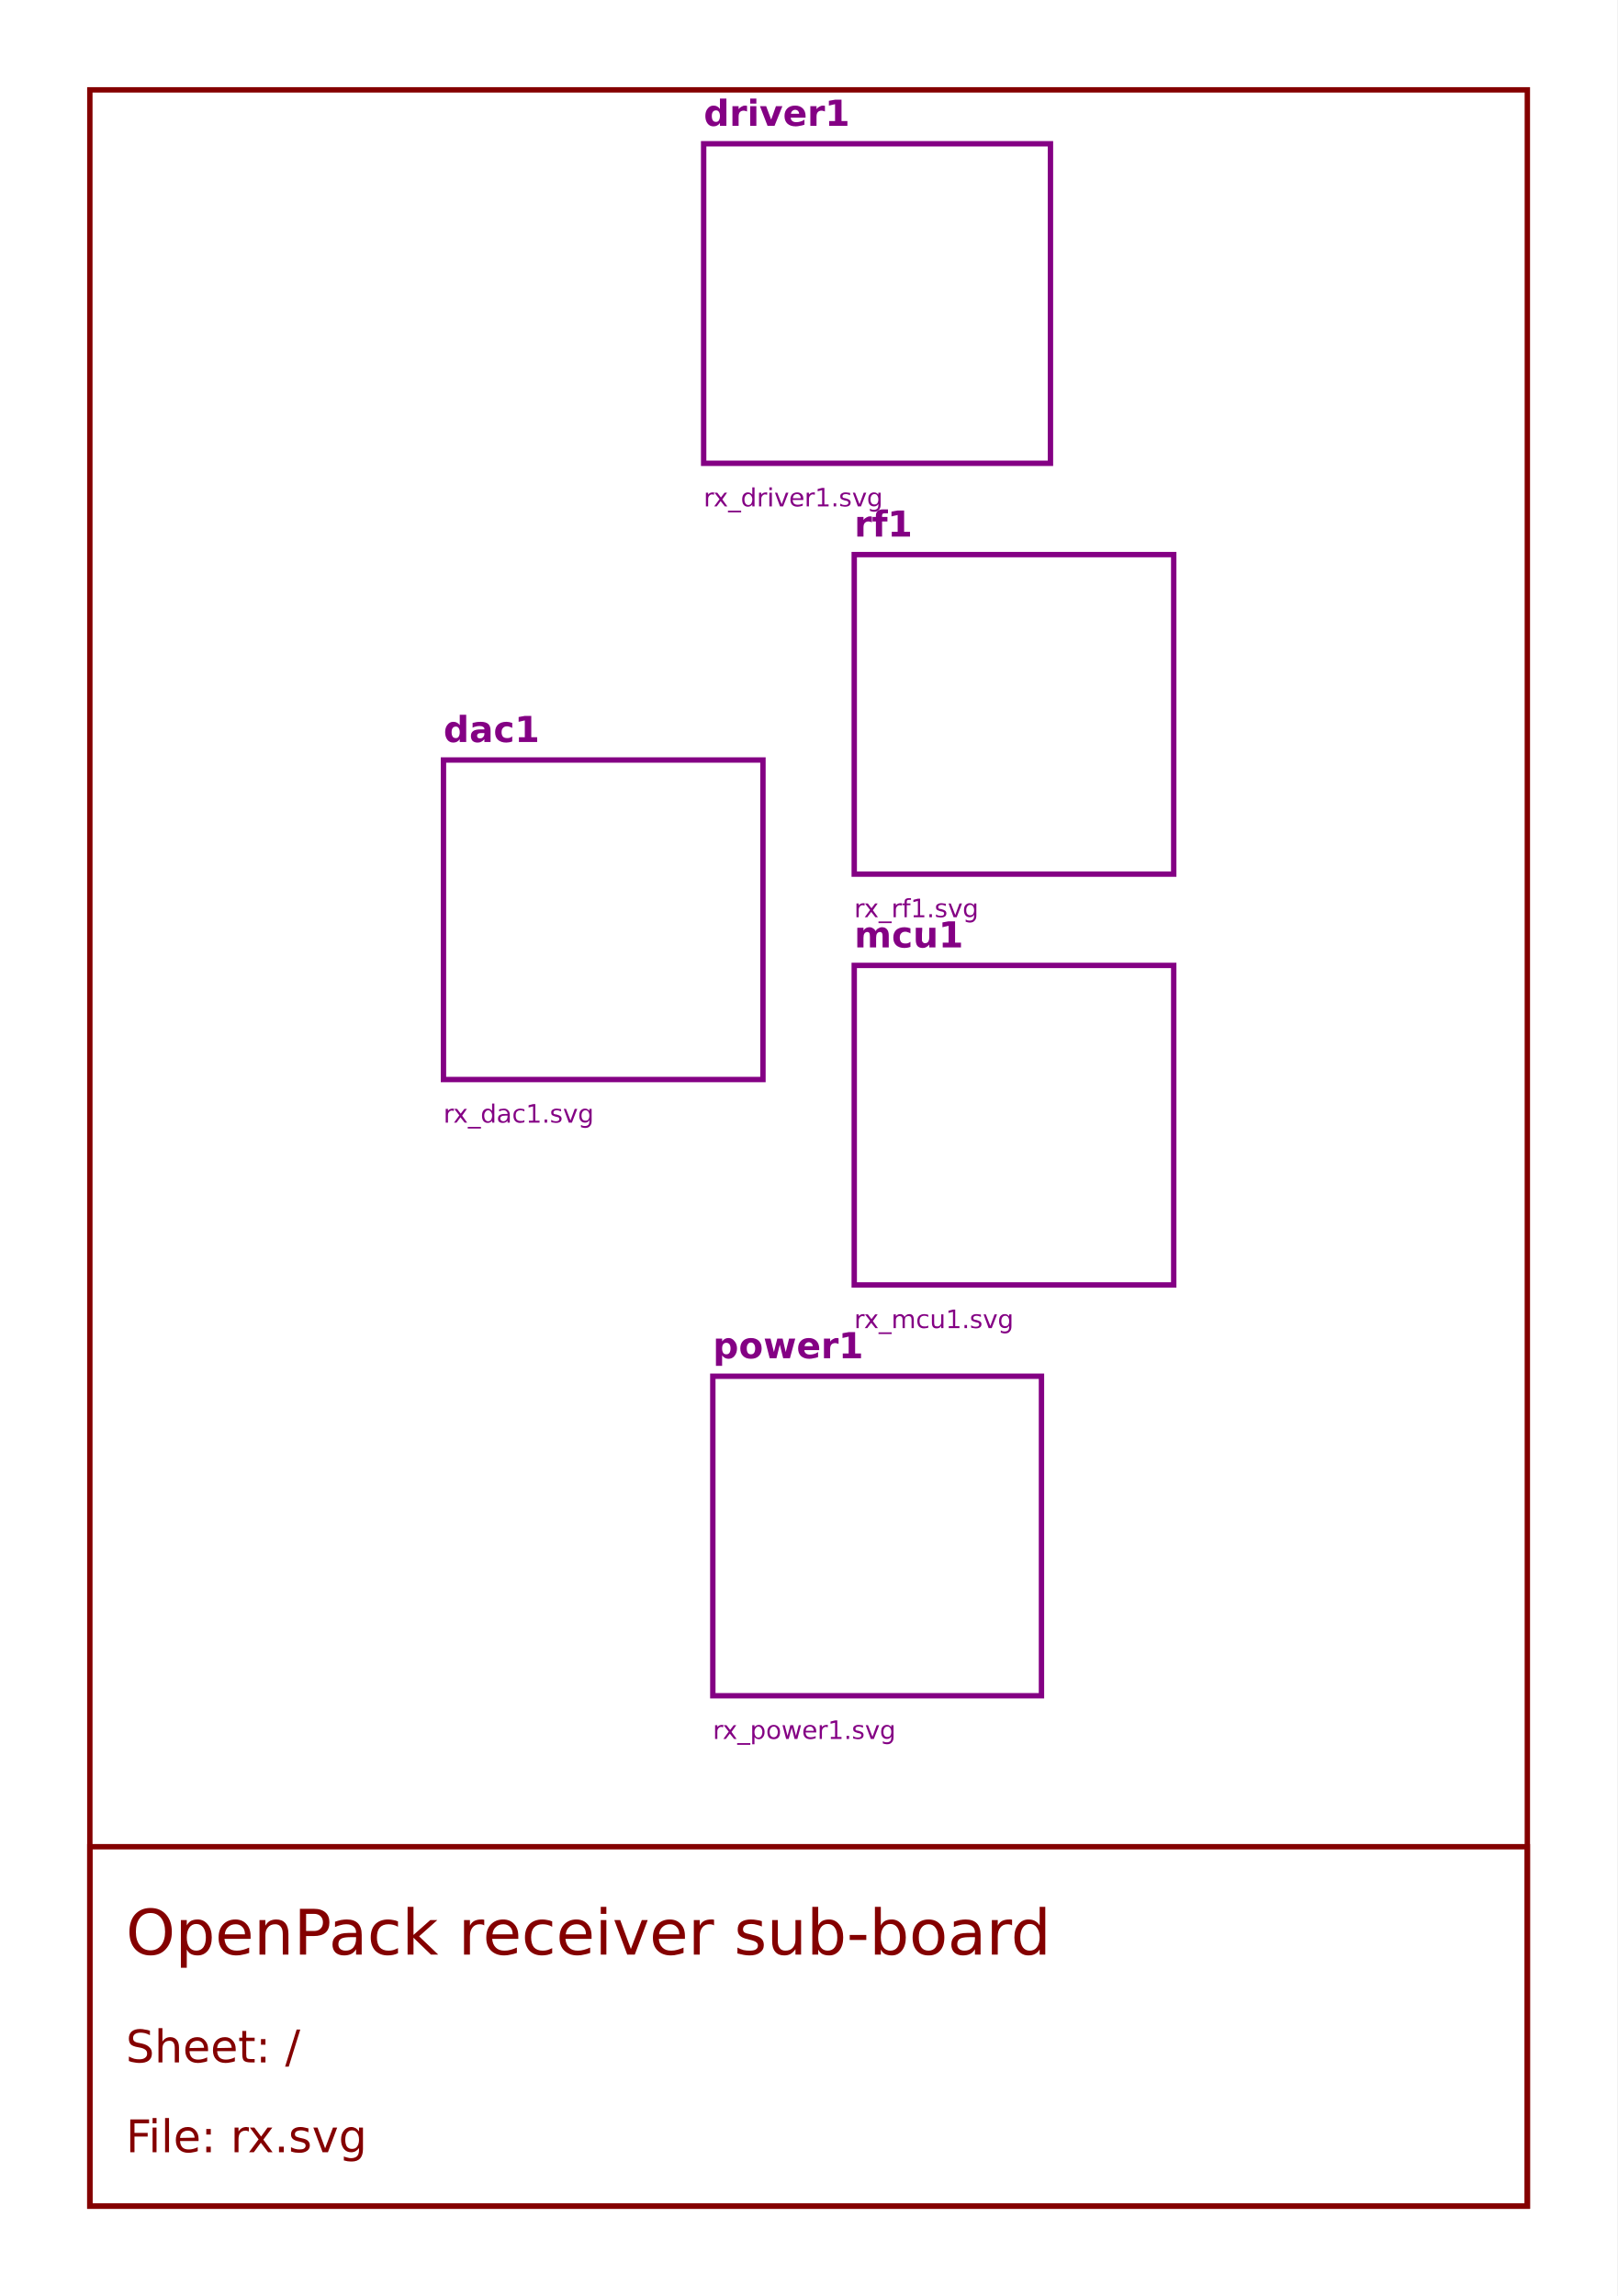
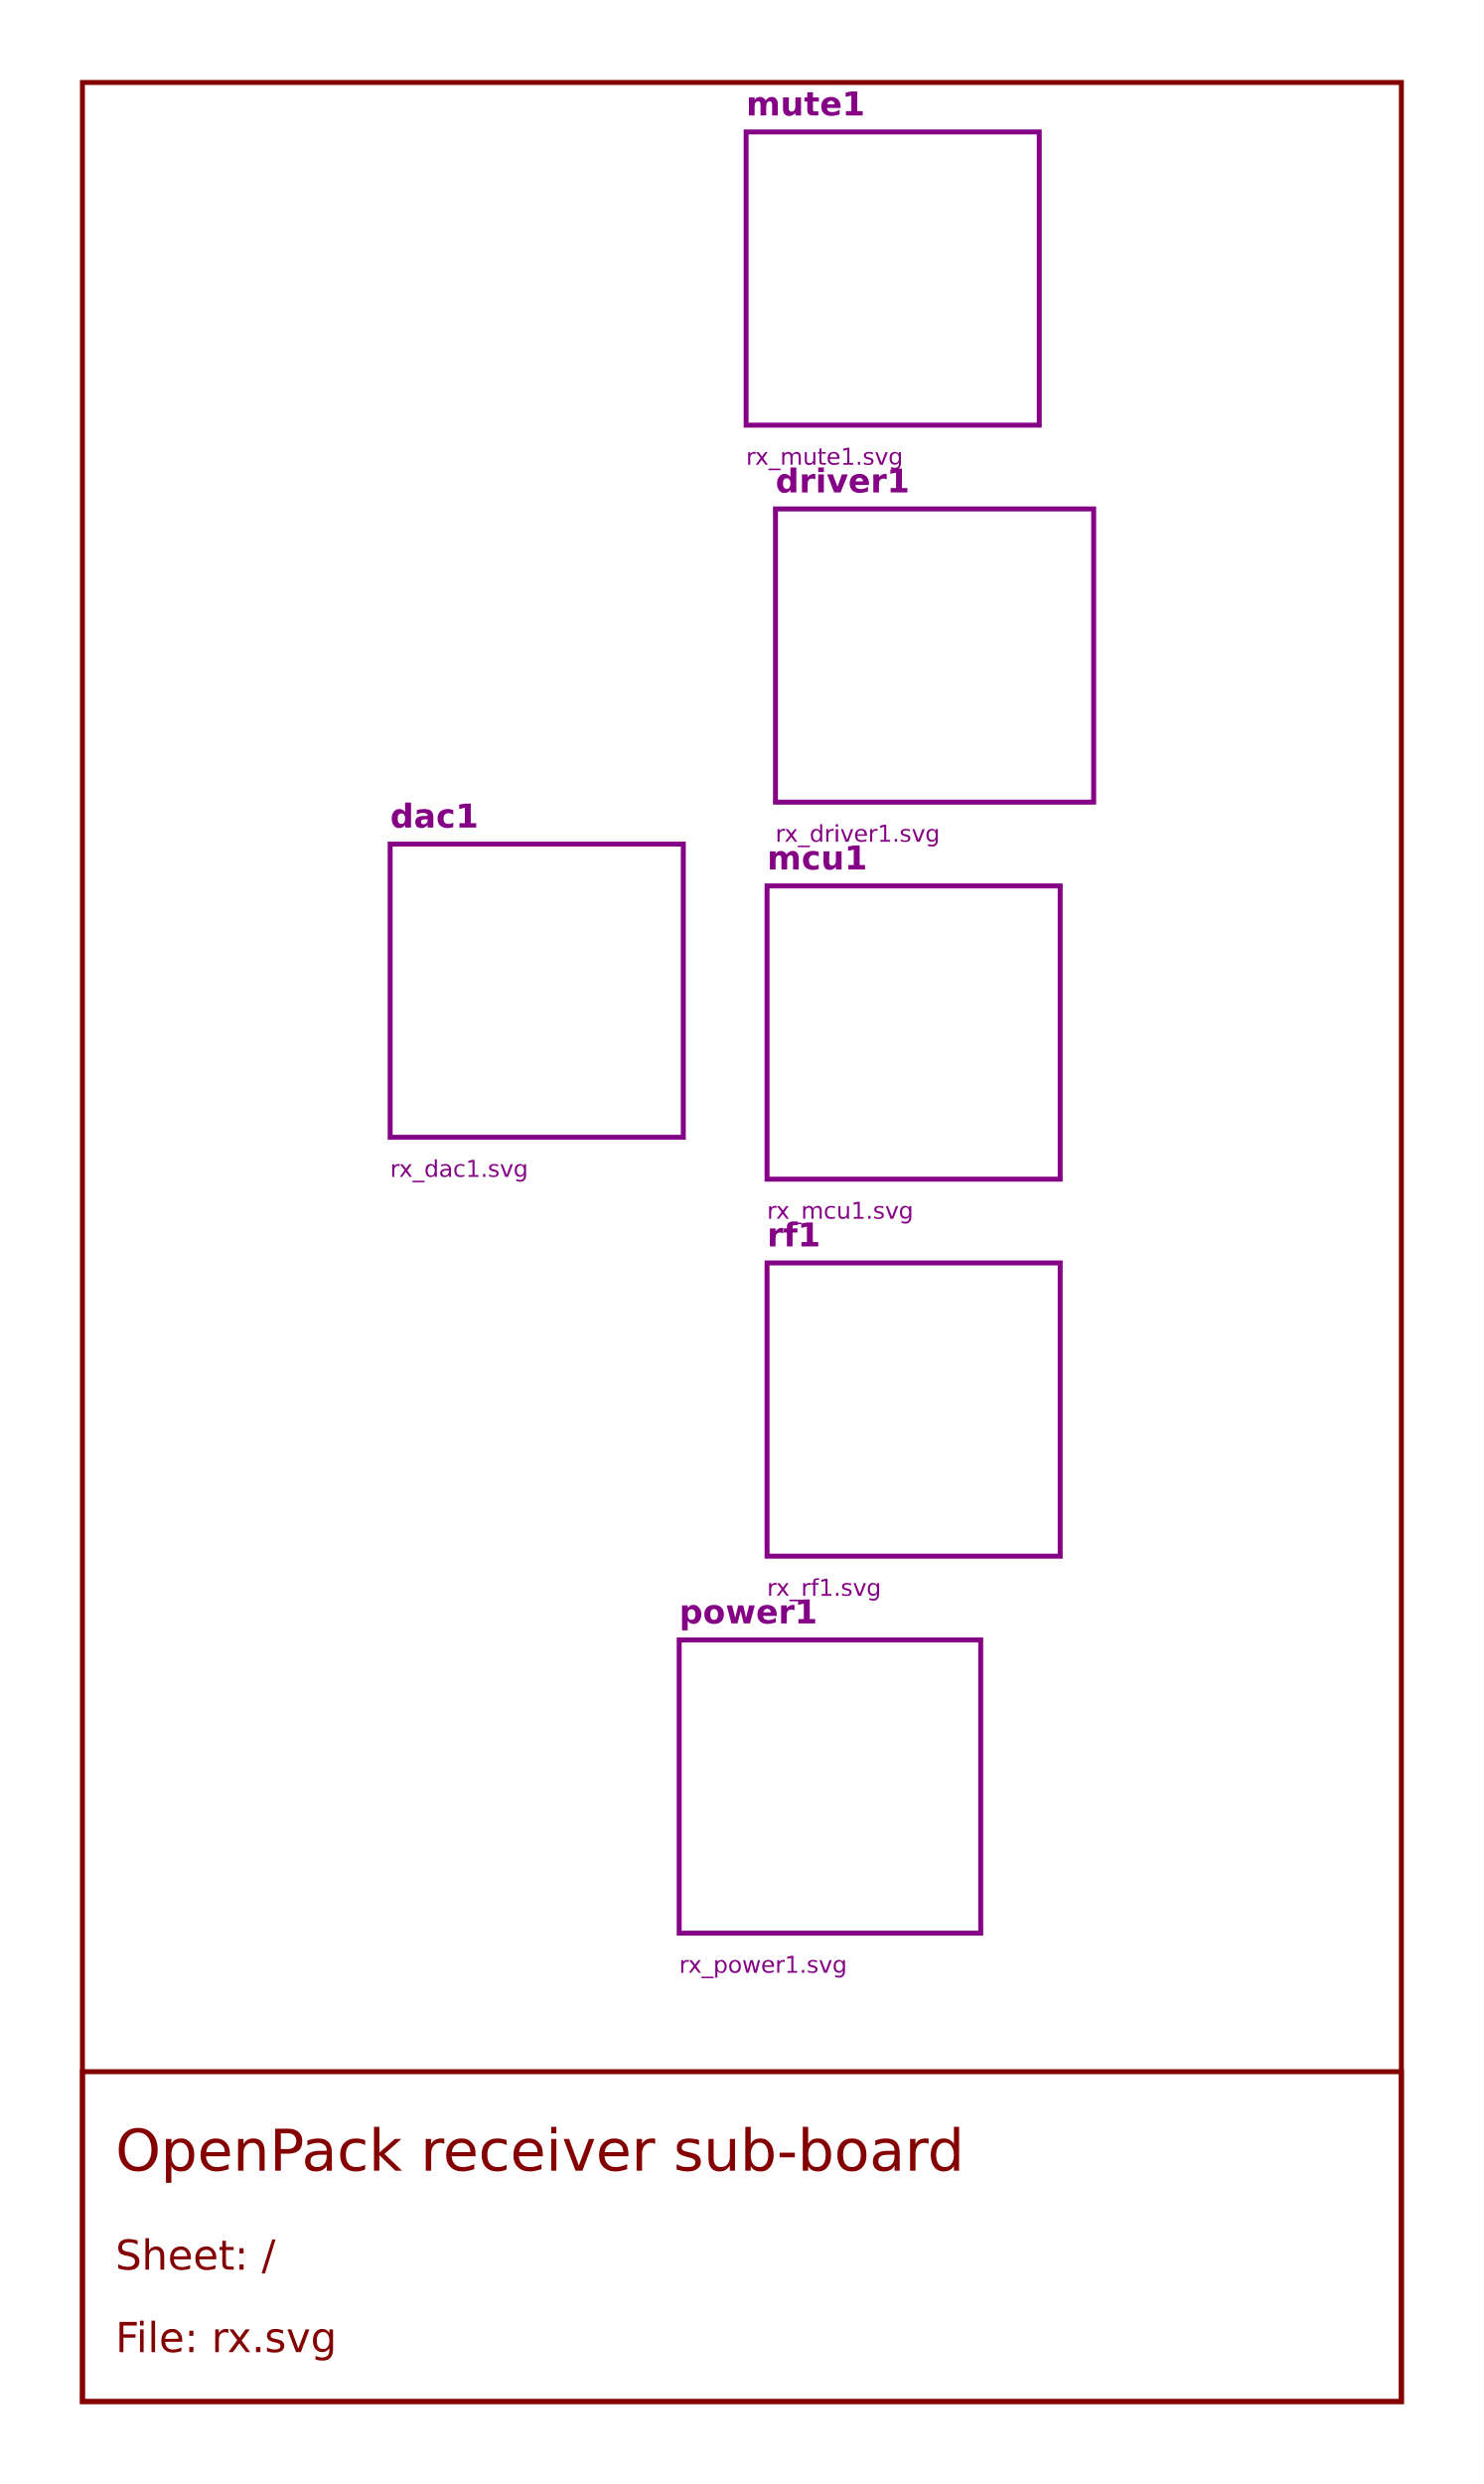
- <svg xmlns="http://www.w3.org/2000/svg" width="90.000mm" height="127.760mm" viewBox="0 0 90.000 127.760">
+ <svg xmlns="http://www.w3.org/2000/svg" width="90.000mm" height="150.620mm" viewBox="0 0 90.000 150.620">
  <style>
  text { font-family: "DejaVu Sans", Verdana, Arial, sans-serif; }
  a { cursor: pointer; }
  g.sheet:hover rect { stroke-width: 0.6; }
</style>
-   <rect width="90.000" height="127.760" style="fill:#FFFFFF" />
+   <rect width="90.000" height="150.620" style="fill:#FFFFFF" />
  <g class="frame">
-     <rect x="5.0" y="5.000" width="80.000" height="117.760" style="stroke:#840000; stroke-width:0.3; fill:none" />
-     <rect x="5.000" y="102.760" width="80.0" height="20.0" style="stroke:#840000; stroke-width:0.3; fill:none" />
-     <text x="7.000" y="108.760" style="font-size:3.5px; fill:#840000">OpenPack receiver sub-board</text>
-     <text x="7.000" y="114.760" style="font-size:2.5px; fill:#840000">Sheet: /</text>
-     <text x="7.000" y="119.760" style="font-size:2.5px; fill:#840000">File: rx.svg</text>
+     <rect x="5.0" y="5.000" width="80.000" height="140.620" style="stroke:#840000; stroke-width:0.3; fill:none" />
+     <rect x="5.000" y="125.620" width="80.0" height="20.0" style="stroke:#840000; stroke-width:0.3; fill:none" />
+     <text x="7.000" y="131.620" style="font-size:3.5px; fill:#840000">OpenPack receiver sub-board</text>
+     <text x="7.000" y="137.620" style="font-size:2.5px; fill:#840000">Sheet: /</text>
+     <text x="7.000" y="142.620" style="font-size:2.5px; fill:#840000">File: rx.svg</text>
  </g>
-   <g transform="translate(-103.590 -54.230)">
+   <g transform="translate(-103.335 -42.800)">
    <a href="rx_power1.svg" target="_top">
      <g class="sheet">
-         <rect x="143.260" y="130.810" width="18.290" height="17.780" style="stroke:#840084; stroke-width:0.3; fill:#FFFFFF" />
-         <text x="143.260" y="129.810" style="font-size:2.0px; fill:#840084; font-weight:bold" text-anchor="start">power1</text>
-         <text x="143.260" y="150.990" style="font-size:1.4px; fill:#840084" text-anchor="start">rx_power1.svg</text>
+         <rect x="144.530" y="142.240" width="18.290" height="17.780" style="stroke:#840084; stroke-width:0.3; fill:#FFFFFF" />
+         <text x="144.530" y="141.240" style="font-size:2.0px; fill:#840084; font-weight:bold" text-anchor="start">power1</text>
+         <text x="144.530" y="162.420" style="font-size:1.4px; fill:#840084" text-anchor="start">rx_power1.svg</text>
      </g>
    </a>
    <a href="rx_mcu1.svg" target="_top">
      <g class="sheet">
-         <rect x="151.130" y="107.950" width="17.780" height="17.780" style="stroke:#840084; stroke-width:0.3; fill:#FFFFFF" />
-         <text x="151.130" y="106.950" style="font-size:2.0px; fill:#840084; font-weight:bold" text-anchor="start">mcu1</text>
-         <text x="151.130" y="128.130" style="font-size:1.4px; fill:#840084" text-anchor="start">rx_mcu1.svg</text>
+         <rect x="149.860" y="96.520" width="17.780" height="17.780" style="stroke:#840084; stroke-width:0.3; fill:#FFFFFF" />
+         <text x="149.860" y="95.520" style="font-size:2.0px; fill:#840084; font-weight:bold" text-anchor="start">mcu1</text>
+         <text x="149.860" y="116.700" style="font-size:1.4px; fill:#840084" text-anchor="start">rx_mcu1.svg</text>
      </g>
    </a>
    <a href="rx_rf1.svg" target="_top">
      <g class="sheet">
-         <rect x="151.130" y="85.090" width="17.780" height="17.780" style="stroke:#840084; stroke-width:0.3; fill:#FFFFFF" />
-         <text x="151.130" y="84.090" style="font-size:2.0px; fill:#840084; font-weight:bold" text-anchor="start">rf1</text>
-         <text x="151.130" y="105.270" style="font-size:1.4px; fill:#840084" text-anchor="start">rx_rf1.svg</text>
+         <rect x="149.860" y="119.380" width="17.780" height="17.780" style="stroke:#840084; stroke-width:0.3; fill:#FFFFFF" />
+         <text x="149.860" y="118.380" style="font-size:2.0px; fill:#840084; font-weight:bold" text-anchor="start">rf1</text>
+         <text x="149.860" y="139.560" style="font-size:1.4px; fill:#840084" text-anchor="start">rx_rf1.svg</text>
      </g>
    </a>
    <a href="rx_dac1.svg" target="_top">
      <g class="sheet">
-         <rect x="128.270" y="96.520" width="17.780" height="17.780" style="stroke:#840084; stroke-width:0.3; fill:#FFFFFF" />
-         <text x="128.270" y="95.520" style="font-size:2.0px; fill:#840084; font-weight:bold" text-anchor="start">dac1</text>
-         <text x="128.270" y="116.700" style="font-size:1.4px; fill:#840084" text-anchor="start">rx_dac1.svg</text>
+         <rect x="127.000" y="93.980" width="17.780" height="17.780" style="stroke:#840084; stroke-width:0.3; fill:#FFFFFF" />
+         <text x="127.000" y="92.980" style="font-size:2.0px; fill:#840084; font-weight:bold" text-anchor="start">dac1</text>
+         <text x="127.000" y="114.160" style="font-size:1.4px; fill:#840084" text-anchor="start">rx_dac1.svg</text>
      </g>
    </a>
    <a href="rx_driver1.svg" target="_top">
      <g class="sheet">
-         <rect x="142.750" y="62.230" width="19.300" height="17.780" style="stroke:#840084; stroke-width:0.3; fill:#FFFFFF" />
-         <text x="142.750" y="61.230" style="font-size:2.0px; fill:#840084; font-weight:bold" text-anchor="start">driver1</text>
-         <text x="142.750" y="82.410" style="font-size:1.4px; fill:#840084" text-anchor="start">rx_driver1.svg</text>
+         <rect x="150.370" y="73.660" width="19.300" height="17.780" style="stroke:#840084; stroke-width:0.3; fill:#FFFFFF" />
+         <text x="150.370" y="72.660" style="font-size:2.0px; fill:#840084; font-weight:bold" text-anchor="start">driver1</text>
+         <text x="150.370" y="93.840" style="font-size:1.4px; fill:#840084" text-anchor="start">rx_driver1.svg</text>
+       </g>
+     </a>
+     <a href="rx_mute1.svg" target="_top">
+       <g class="sheet">
+         <rect x="148.590" y="50.800" width="17.780" height="17.780" style="stroke:#840084; stroke-width:0.3; fill:#FFFFFF" />
+         <text x="148.590" y="49.800" style="font-size:2.0px; fill:#840084; font-weight:bold" text-anchor="start">mute1</text>
+         <text x="148.590" y="70.980" style="font-size:1.4px; fill:#840084" text-anchor="start">rx_mute1.svg</text>
      </g>
    </a>
  </g>
</svg>
